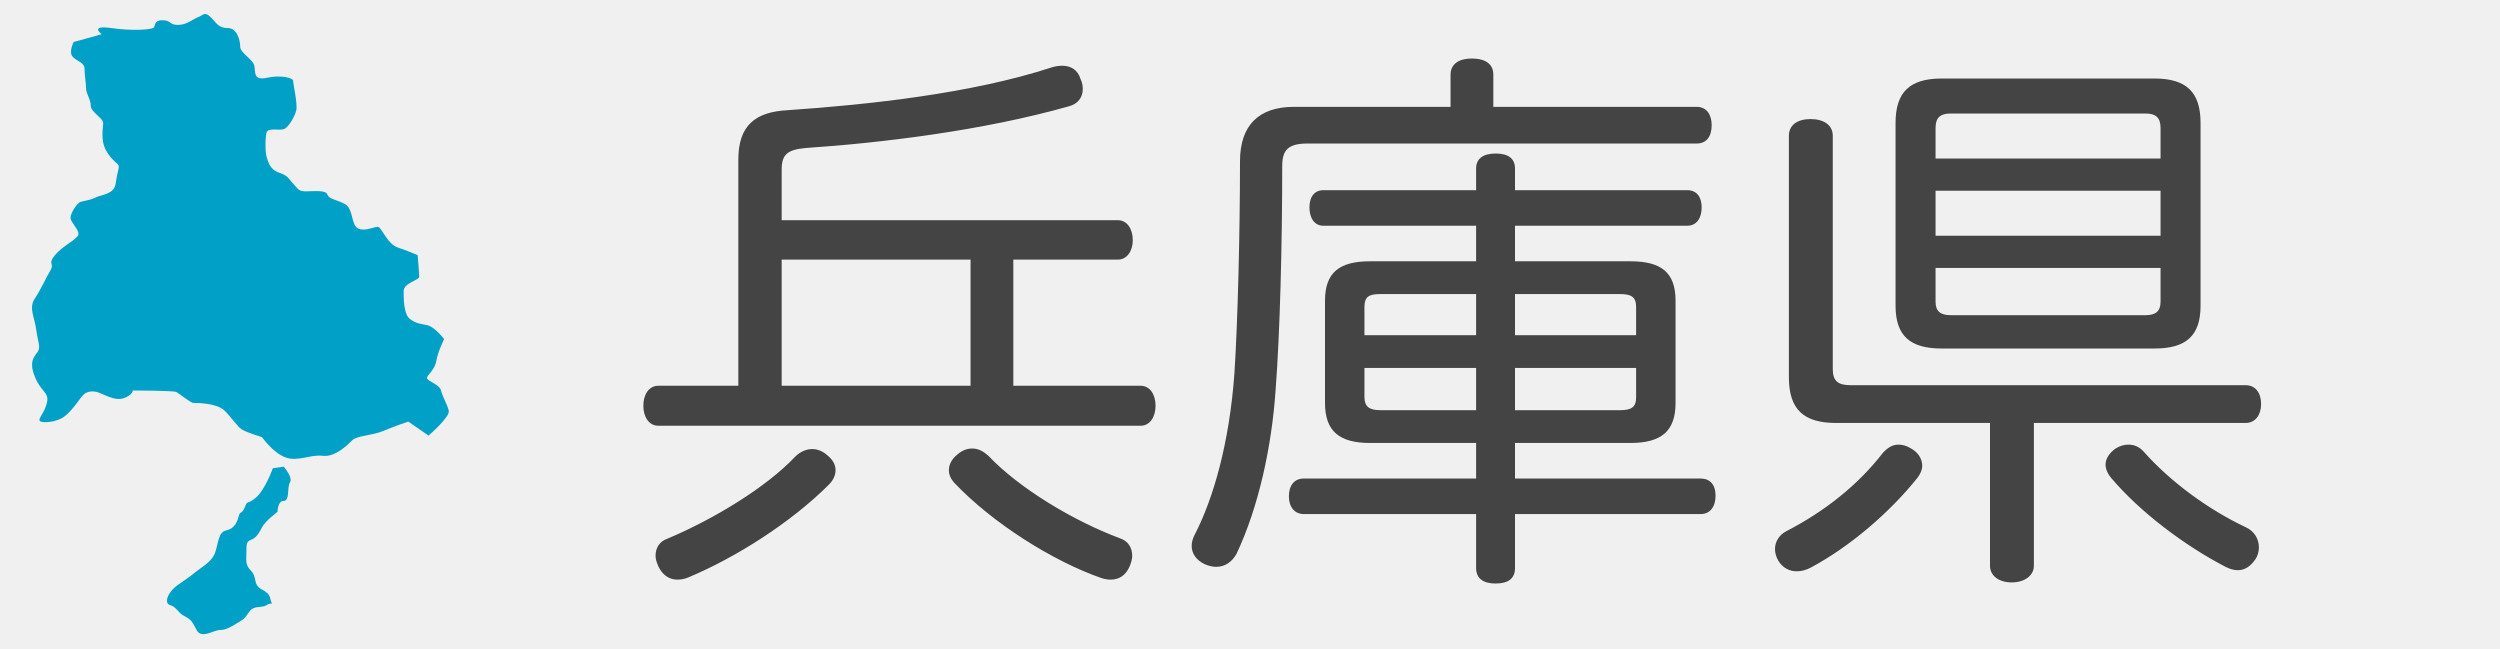
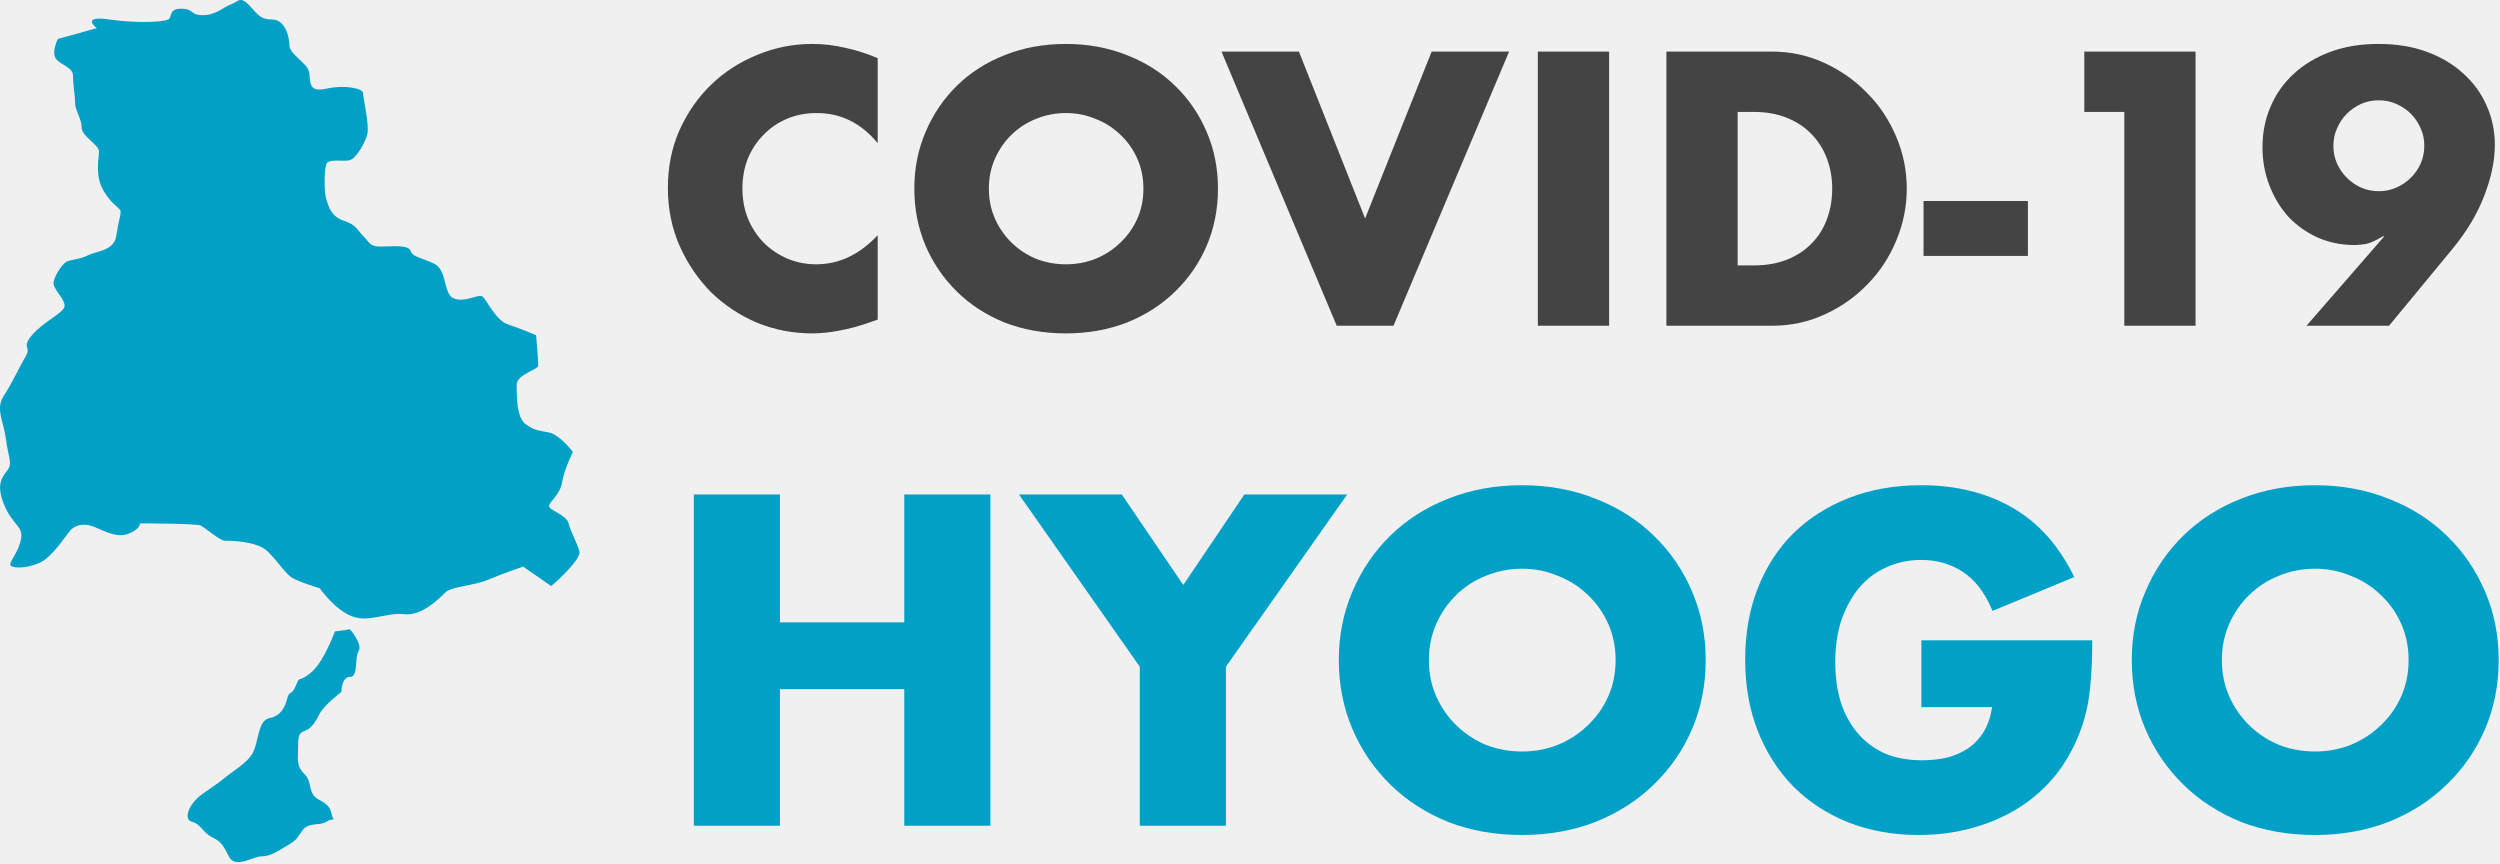
- <svg xmlns="http://www.w3.org/2000/svg" width="108" height="28" viewBox="0 0 108 28" fill="none">
-   <path fill-rule="evenodd" clip-rule="evenodd" d="M3.181 1.815L4.392 1.479C4.392 1.479 3.853 1.076 4.795 1.211C5.736 1.345 6.476 1.278 6.611 1.211C6.745 1.143 6.611 0.875 7.014 0.875C7.418 0.875 7.283 1.076 7.687 1.076C8.09 1.076 8.359 0.808 8.561 0.74C8.763 0.673 8.83 0.472 9.099 0.74C9.368 1.009 9.435 1.211 9.839 1.211C10.243 1.211 10.377 1.748 10.377 2.017C10.377 2.286 10.915 2.555 10.982 2.823C11.05 3.092 10.915 3.495 11.521 3.361C12.126 3.227 12.664 3.361 12.664 3.495C12.664 3.63 12.865 4.503 12.798 4.772C12.73 5.041 12.462 5.511 12.26 5.578C12.058 5.646 11.588 5.511 11.52 5.713C11.453 5.914 11.453 6.586 11.52 6.788C11.588 6.99 11.654 7.326 12.058 7.46C12.462 7.594 12.462 7.729 12.663 7.93C12.865 8.132 12.865 8.266 13.201 8.266C13.537 8.266 14.075 8.199 14.142 8.401C14.21 8.602 14.479 8.602 14.882 8.804C15.286 9.006 15.151 9.745 15.487 9.879C15.823 10.014 16.227 9.745 16.361 9.812C16.496 9.879 16.765 10.551 17.168 10.686C17.572 10.82 18.043 11.022 18.043 11.022C18.043 11.022 18.11 11.828 18.11 11.962C18.11 12.097 17.438 12.231 17.438 12.567C17.438 12.903 17.438 13.575 17.706 13.777C17.975 13.978 18.11 13.978 18.446 14.045C18.782 14.113 19.186 14.65 19.186 14.65C19.186 14.65 18.917 15.188 18.849 15.59C18.782 15.994 18.446 16.195 18.446 16.33C18.446 16.465 18.984 16.598 19.051 16.867C19.118 17.136 19.319 17.472 19.387 17.741C19.454 18.01 18.513 18.817 18.513 18.817L17.638 18.212C17.638 18.212 17.033 18.414 16.562 18.615C16.092 18.817 15.419 18.817 15.217 19.019C15.015 19.221 14.477 19.758 13.94 19.691C13.402 19.623 12.864 19.959 12.326 19.758C11.788 19.556 11.318 18.884 11.318 18.884C11.318 18.884 10.645 18.683 10.443 18.549C10.242 18.414 10.04 18.078 9.704 17.742C9.367 17.406 8.493 17.406 8.359 17.406C8.224 17.406 7.754 17.003 7.619 16.936C7.485 16.869 5.736 16.869 5.736 16.869C5.736 16.869 5.736 17.07 5.333 17.204C4.929 17.339 4.458 17.003 4.19 16.936C3.921 16.869 3.719 16.936 3.585 17.07C3.45 17.204 3.047 17.877 2.644 18.078C2.24 18.28 1.702 18.28 1.702 18.146C1.702 18.011 1.971 17.742 2.039 17.339C2.106 16.936 1.77 16.936 1.501 16.264C1.232 15.592 1.501 15.39 1.635 15.188C1.769 14.987 1.635 14.785 1.567 14.248C1.5 13.71 1.231 13.307 1.5 12.904C1.769 12.501 1.971 12.03 2.172 11.694C2.374 11.358 2.038 11.426 2.374 11.022C2.71 10.619 3.315 10.35 3.383 10.149C3.45 9.947 3.047 9.611 3.047 9.409C3.047 9.207 3.315 8.804 3.45 8.737C3.585 8.67 3.854 8.67 4.123 8.535C4.392 8.401 4.93 8.401 4.997 7.931C5.064 7.46 5.131 7.326 5.131 7.191C5.131 7.057 4.863 6.99 4.593 6.519C4.325 6.049 4.459 5.511 4.459 5.31C4.459 5.108 3.921 4.839 3.921 4.57C3.921 4.302 3.719 4.033 3.719 3.831C3.719 3.629 3.652 3.226 3.652 2.957C3.652 2.689 3.248 2.621 3.114 2.419C2.979 2.218 3.181 1.815 3.181 1.815Z" fill="#01A0C7" />
-   <path fill-rule="evenodd" clip-rule="evenodd" d="M7.686 25.267C8.157 24.931 8.09 24.999 8.426 24.73C8.762 24.461 9.165 24.259 9.3 23.856C9.434 23.453 9.434 22.982 9.77 22.915C10.107 22.848 10.241 22.579 10.309 22.311C10.376 22.042 10.443 22.243 10.578 21.907C10.712 21.571 10.645 21.84 11.048 21.504C11.452 21.168 11.788 20.227 11.788 20.227L12.259 20.16C12.259 20.16 12.662 20.63 12.528 20.832C12.393 21.034 12.528 21.638 12.259 21.638C11.99 21.638 11.99 22.109 11.99 22.109C11.99 22.109 11.452 22.512 11.318 22.781C11.183 23.049 11.049 23.251 10.847 23.318C10.645 23.386 10.645 23.52 10.645 23.856C10.645 24.192 10.578 24.394 10.847 24.662C11.116 24.931 10.915 25.267 11.318 25.469C11.721 25.67 11.654 25.872 11.721 26.006C11.742 26.047 11.75 26.063 11.746 26.07C11.735 26.084 11.66 26.047 11.52 26.141C11.318 26.275 10.982 26.141 10.78 26.41C10.578 26.678 10.646 26.678 10.309 26.88C9.973 27.082 9.771 27.216 9.502 27.216C9.233 27.216 8.695 27.619 8.494 27.216C8.292 26.813 8.225 26.746 7.956 26.611C7.687 26.477 7.619 26.208 7.351 26.141C7.081 26.074 7.216 25.603 7.686 25.267Z" fill="#01A0C7" />
-   <path d="M43.776 16.664V11.216H48.288C48.696 11.216 48.936 10.832 48.936 10.376C48.936 9.896 48.696 9.512 48.288 9.512H33.768V7.328C33.768 6.656 34.032 6.464 34.824 6.392C38.04 6.176 42.456 5.648 46.176 4.592C46.56 4.496 46.776 4.208 46.776 3.848C46.776 3.704 46.752 3.56 46.68 3.416C46.56 3.008 46.248 2.84 45.888 2.84C45.744 2.84 45.576 2.864 45.432 2.912C41.976 4.04 37.536 4.52 34.032 4.76C32.616 4.832 31.896 5.432 31.896 6.896V16.664H28.44C28.032 16.664 27.792 17.048 27.792 17.528C27.792 18.008 28.032 18.392 28.44 18.392H49.272C49.68 18.392 49.92 18.008 49.92 17.528C49.92 17.048 49.68 16.664 49.272 16.664H43.776ZM41.928 11.216V16.664H33.768V11.216H41.928ZM35.736 19.664C35.544 19.496 35.328 19.4 35.088 19.4C34.848 19.4 34.584 19.496 34.344 19.736C33.096 21.056 30.84 22.424 28.848 23.264C28.488 23.384 28.32 23.672 28.32 24.008C28.32 24.152 28.368 24.296 28.44 24.464C28.608 24.824 28.896 25.04 29.256 25.04C29.4 25.04 29.568 25.016 29.736 24.944C31.8 24.08 34.176 22.568 35.808 20.936C36 20.744 36.096 20.528 36.096 20.312C36.096 20.072 35.976 19.856 35.736 19.664ZM41.352 19.64C41.112 19.832 40.992 20.072 40.992 20.312C40.992 20.504 41.064 20.672 41.208 20.84C42.888 22.616 45.504 24.248 47.568 24.968C47.712 25.016 47.856 25.04 47.976 25.04C48.36 25.04 48.624 24.848 48.792 24.488C48.864 24.32 48.912 24.152 48.912 24.008C48.912 23.672 48.744 23.384 48.408 23.264C46.344 22.496 44.016 21.08 42.696 19.688C42.48 19.496 42.264 19.376 42 19.376C41.784 19.376 41.568 19.448 41.352 19.64ZM65.448 22.208H73.464C73.872 22.208 74.112 21.896 74.112 21.416C74.112 20.936 73.872 20.672 73.464 20.672H65.448V19.136H70.44C71.76 19.136 72.384 18.632 72.384 17.408V12.992C72.384 11.768 71.76 11.288 70.44 11.288H65.448V9.752H72.888C73.296 9.752 73.512 9.416 73.512 8.96C73.512 8.504 73.296 8.216 72.888 8.216H65.448V7.28C65.448 6.848 65.16 6.632 64.608 6.632C64.08 6.632 63.768 6.848 63.768 7.28V8.216H57.168C56.784 8.216 56.568 8.504 56.568 8.96C56.568 9.416 56.784 9.752 57.168 9.752H63.768V11.288H59.184C57.864 11.288 57.24 11.768 57.24 12.992V17.408C57.24 18.632 57.864 19.136 59.184 19.136H63.768V20.672H56.328C55.92 20.672 55.68 20.96 55.68 21.44C55.68 21.896 55.92 22.208 56.328 22.208H63.768V24.536C63.768 24.992 64.08 25.208 64.608 25.208C65.16 25.208 65.448 24.992 65.448 24.536V22.208ZM65.448 17.72V15.896H70.68V17.168C70.68 17.6 70.464 17.72 69.984 17.72H65.448ZM65.448 14.48V12.704H69.984C70.464 12.704 70.68 12.824 70.68 13.256V14.48H65.448ZM63.768 12.704V14.48H58.944V13.256C58.944 12.824 59.136 12.704 59.616 12.704H63.768ZM63.768 15.896V17.72H59.64C59.16 17.72 58.944 17.576 58.944 17.144V15.896H63.768ZM64.512 4.616V3.224C64.512 2.768 64.176 2.528 63.576 2.528C63.024 2.528 62.664 2.768 62.664 3.224V4.616H55.896C54.384 4.616 53.568 5.408 53.568 6.968C53.568 10.04 53.472 13.88 53.328 16.112C53.112 19.136 52.416 21.536 51.624 23.072C51.528 23.24 51.48 23.432 51.48 23.576C51.48 23.936 51.696 24.2 52.032 24.368C52.2 24.44 52.368 24.488 52.536 24.488C52.92 24.488 53.232 24.272 53.424 23.912C54.384 21.872 54.936 19.28 55.104 16.88C55.296 14.384 55.392 10.52 55.392 7.184C55.392 6.488 55.632 6.2 56.496 6.2H73.296C73.728 6.2 73.944 5.888 73.944 5.408C73.944 4.952 73.728 4.616 73.296 4.616H64.512ZM85.968 18.272V24.44C85.968 24.872 86.352 25.16 86.904 25.16C87.456 25.16 87.864 24.872 87.864 24.44V18.272H97.008C97.44 18.272 97.68 17.912 97.68 17.456C97.68 16.976 97.44 16.64 97.008 16.64H79.944C79.416 16.64 79.176 16.472 79.176 15.944V5.864C79.176 5.408 78.792 5.144 78.216 5.144C77.64 5.144 77.28 5.408 77.28 5.864V16.304C77.28 17.72 77.952 18.272 79.32 18.272H85.968ZM83.88 3.392C82.512 3.392 81.888 3.968 81.888 5.312V13.208C81.888 14.504 82.512 15.056 83.88 15.056H93.072C94.44 15.056 95.064 14.504 95.064 13.208V5.312C95.064 3.968 94.44 3.392 93.072 3.392H83.88ZM93.336 6.848H83.616V5.528C83.616 5.072 83.832 4.904 84.264 4.904H92.688C93.12 4.904 93.336 5.072 93.336 5.528V6.848ZM93.336 10.184H83.616V8.24H93.336V10.184ZM93.336 11.576V13.04C93.336 13.448 93.12 13.616 92.688 13.616H84.264C83.832 13.616 83.616 13.448 83.616 13.04V11.576H93.336ZM82.56 19.376C82.368 19.256 82.2 19.208 82.008 19.208C81.768 19.208 81.552 19.328 81.336 19.568C80.28 20.936 78.84 22.088 77.16 22.952C76.848 23.12 76.68 23.408 76.68 23.72C76.68 23.888 76.728 24.056 76.824 24.224C77.016 24.536 77.304 24.68 77.616 24.68C77.808 24.68 78.024 24.632 78.24 24.512C79.896 23.624 81.624 22.16 82.848 20.624C82.968 20.456 83.04 20.288 83.04 20.12C83.04 19.832 82.872 19.544 82.56 19.376ZM92.616 19.52C92.424 19.304 92.208 19.208 91.944 19.208C91.776 19.208 91.584 19.256 91.392 19.376C91.128 19.568 90.96 19.808 90.96 20.072C90.96 20.264 91.056 20.48 91.224 20.672C92.448 22.112 94.344 23.552 96.144 24.488C96.336 24.584 96.504 24.632 96.672 24.632C96.984 24.632 97.224 24.464 97.44 24.152C97.536 24.008 97.584 23.816 97.584 23.648C97.584 23.288 97.392 22.952 97.032 22.784C95.4 22.016 93.768 20.816 92.616 19.52Z" fill="#444444" />
+ <svg xmlns="http://www.w3.org/2000/svg" width="330" height="114" viewBox="0 0 330 114" fill="none">
+   <g clip-path="url(#clip0)">
+     <path fill-rule="evenodd" clip-rule="evenodd" d="M7.638 5.143L12.78 3.716C12.78 3.716 10.495 2.002 14.495 2.575C18.493 3.145 21.636 2.861 22.207 2.575C22.778 2.288 22.207 1.147 23.922 1.147C25.636 1.147 25.063 2.004 26.778 2.004C28.493 2.004 29.634 0.863 30.492 0.577C31.349 0.291 31.633 -0.564 32.777 0.577C33.919 1.718 34.205 2.575 35.92 2.575C37.635 2.575 38.206 4.859 38.206 6C38.206 7.141 40.491 8.284 40.778 9.425C41.064 10.566 40.491 12.279 43.063 11.709C45.633 11.138 47.919 11.709 47.919 12.279C47.919 12.85 48.776 16.561 48.489 17.702C48.203 18.843 47.061 20.843 46.204 21.127C45.347 21.413 43.348 20.841 43.061 21.698C42.775 22.554 42.775 25.409 43.061 26.266C43.348 27.123 43.632 28.55 45.347 29.12C47.061 29.691 47.061 30.261 47.916 31.118C48.774 31.975 48.774 32.545 50.202 32.545C51.63 32.545 53.916 32.259 54.2 33.116C54.487 33.973 55.628 33.973 57.343 34.829C59.058 35.686 58.485 38.825 59.913 39.398C61.341 39.968 63.056 38.827 63.627 39.111C64.197 39.398 65.341 42.252 67.054 42.823C68.769 43.393 70.767 44.25 70.767 44.25C70.767 44.25 71.054 47.675 71.054 48.245C71.054 48.816 68.198 49.386 68.198 50.814C68.198 52.241 68.198 55.096 69.339 55.952C70.481 56.809 71.054 56.809 72.48 57.093C73.908 57.38 75.623 59.661 75.623 59.661C75.623 59.661 74.481 61.946 74.195 63.657C73.908 65.371 72.48 66.225 72.48 66.798C72.48 67.371 74.766 67.939 75.05 69.082C75.336 70.223 76.192 71.65 76.478 72.793C76.765 73.934 72.764 77.362 72.764 77.362L69.051 74.793C69.051 74.793 66.481 75.65 64.48 76.507C62.48 77.364 59.624 77.364 58.767 78.221C57.909 79.077 55.624 81.361 53.34 81.075C51.055 80.789 48.769 82.216 46.486 81.361C44.2 80.505 42.202 77.65 42.202 77.65C42.202 77.65 39.345 76.793 38.488 76.223C37.63 75.652 36.773 74.225 35.345 72.798C33.917 71.37 30.203 71.37 29.632 71.37C29.061 71.37 27.062 69.657 26.491 69.373C25.921 69.086 18.493 69.086 18.493 69.086C18.493 69.086 18.493 69.943 16.778 70.514C15.064 71.084 13.065 69.657 11.923 69.373C10.781 69.086 9.924 69.373 9.353 69.943C8.782 70.514 7.068 73.368 5.355 74.225C3.643 75.082 1.357 75.082 1.357 74.511C1.357 73.941 2.499 72.798 2.785 71.086C3.072 69.373 1.643 69.373 0.5 66.518C-0.642 63.664 0.5 62.807 1.07 61.95C1.641 61.093 1.07 60.236 0.784 57.954C0.497 55.67 -0.644 53.959 0.497 52.245C1.639 50.532 2.496 48.534 3.354 47.107C4.211 45.679 2.783 45.966 4.211 44.252C5.639 42.538 8.209 41.398 8.496 40.541C8.782 39.684 7.068 38.257 7.068 37.4C7.068 36.543 8.209 34.832 8.782 34.545C9.353 34.259 10.497 34.259 11.639 33.688C12.78 33.118 15.066 33.118 15.352 31.12C15.639 29.122 15.923 28.552 15.923 27.979C15.923 27.409 14.781 27.123 13.638 25.125C12.496 23.127 13.067 20.843 13.067 19.986C13.067 19.129 10.781 17.988 10.781 16.845C10.781 15.704 9.924 14.561 9.924 13.704C9.924 12.848 9.637 11.136 9.637 9.993C9.637 8.852 7.923 8.566 7.352 7.709C6.781 6.854 7.638 5.143 7.638 5.143Z" fill="#01A0C7" />
+     <path fill-rule="evenodd" clip-rule="evenodd" d="M26.776 104.764C28.775 103.337 28.49 103.623 29.916 102.48C31.345 101.339 33.059 100.482 33.63 98.769C34.201 97.055 34.201 95.057 35.629 94.773C37.057 94.487 37.628 93.346 37.915 92.205C38.201 91.064 38.486 91.919 39.059 90.491C39.629 89.064 39.345 90.205 41.058 88.778C42.772 87.35 44.2 83.355 44.2 83.355L46.2 83.069C46.2 83.069 47.914 85.066 47.341 85.923C46.77 86.78 47.341 89.348 46.2 89.348C45.058 89.348 45.058 91.346 45.058 91.346C45.058 91.346 42.772 93.06 42.202 94.201C41.631 95.341 41.06 96.198 40.203 96.485C39.345 96.771 39.345 97.341 39.345 98.769C39.345 100.196 39.059 101.053 40.203 102.194C41.346 103.335 40.489 104.762 42.202 105.619C43.916 106.476 43.63 107.332 43.916 107.903C44.004 108.077 44.04 108.145 44.02 108.172C43.974 108.231 43.654 108.077 43.061 108.476C42.204 109.046 40.776 108.476 39.918 109.616C39.061 110.757 39.347 110.757 37.919 111.614C36.491 112.471 35.634 113.041 34.49 113.041C33.348 113.041 31.062 114.755 30.205 113.041C29.348 111.328 29.063 111.044 27.92 110.473C26.778 109.903 26.491 108.76 25.35 108.476C24.204 108.189 24.777 106.191 26.776 104.764Z" fill="#01A0C7" />
+   </g>
+   <path d="M115.856 18.904C113.68 16.248 110.992 14.92 107.792 14.92C106.384 14.92 105.072 15.176 103.856 15.688C102.672 16.2 101.648 16.904 100.784 17.8C99.92 18.664 99.232 19.704 98.72 20.92C98.24 22.136 98 23.448 98 24.856C98 26.296 98.24 27.624 98.72 28.84C99.232 30.056 99.92 31.112 100.784 32.008C101.68 32.904 102.72 33.608 103.904 34.12C105.088 34.632 106.368 34.888 107.744 34.888C110.752 34.888 113.456 33.608 115.856 31.048V42.184L114.896 42.52C113.456 43.032 112.112 43.4 110.864 43.624C109.616 43.88 108.384 44.008 107.168 44.008C104.672 44.008 102.272 43.544 99.968 42.616C97.696 41.656 95.68 40.328 93.92 38.632C92.192 36.904 90.8 34.872 89.744 32.536C88.688 30.168 88.16 27.592 88.16 24.808C88.16 22.024 88.672 19.48 89.696 17.176C90.752 14.84 92.144 12.84 93.872 11.176C95.632 9.48 97.664 8.168 99.968 7.24C102.272 6.28 104.688 5.8 107.216 5.8C108.656 5.8 110.064 5.96 111.44 6.28C112.848 6.568 114.32 7.032 115.856 7.672V18.904ZM130.531 24.904C130.531 26.344 130.803 27.672 131.347 28.888C131.891 30.104 132.627 31.16 133.555 32.056C134.483 32.952 135.555 33.656 136.771 34.168C138.019 34.648 139.331 34.888 140.707 34.888C142.083 34.888 143.379 34.648 144.595 34.168C145.843 33.656 146.931 32.952 147.859 32.056C148.819 31.16 149.571 30.104 150.115 28.888C150.659 27.672 150.931 26.344 150.931 24.904C150.931 23.464 150.659 22.136 150.115 20.92C149.571 19.704 148.819 18.648 147.859 17.752C146.931 16.856 145.843 16.168 144.595 15.688C143.379 15.176 142.083 14.92 140.707 14.92C139.331 14.92 138.019 15.176 136.771 15.688C135.555 16.168 134.483 16.856 133.555 17.752C132.627 18.648 131.891 19.704 131.347 20.92C130.803 22.136 130.531 23.464 130.531 24.904ZM120.691 24.904C120.691 22.216 121.187 19.72 122.179 17.416C123.171 15.08 124.547 13.048 126.307 11.32C128.067 9.592 130.163 8.248 132.595 7.288C135.059 6.296 137.763 5.8 140.707 5.8C143.619 5.8 146.307 6.296 148.771 7.288C151.235 8.248 153.347 9.592 155.107 11.32C156.899 13.048 158.291 15.08 159.283 17.416C160.275 19.72 160.771 22.216 160.771 24.904C160.771 27.592 160.275 30.104 159.283 32.44C158.291 34.744 156.899 36.76 155.107 38.488C153.347 40.216 151.235 41.576 148.771 42.568C146.307 43.528 143.619 44.008 140.707 44.008C137.763 44.008 135.059 43.528 132.595 42.568C130.163 41.576 128.067 40.216 126.307 38.488C124.547 36.76 123.171 34.744 122.179 32.44C121.187 30.104 120.691 27.592 120.691 24.904ZM171.458 6.808L180.194 28.84L188.978 6.808H199.202L183.938 43H176.45L161.234 6.808H171.458ZM212.403 6.808V43H202.995V6.808H212.403ZM229.372 35.032H231.532C233.164 35.032 234.62 34.776 235.9 34.264C237.18 33.752 238.252 33.048 239.116 32.152C240.012 31.256 240.684 30.2 241.132 28.984C241.612 27.736 241.852 26.376 241.852 24.904C241.852 23.464 241.612 22.12 241.132 20.872C240.652 19.624 239.964 18.552 239.068 17.656C238.204 16.76 237.132 16.056 235.852 15.544C234.572 15.032 233.132 14.776 231.532 14.776H229.372V35.032ZM219.964 6.808H233.884C236.348 6.808 238.652 7.304 240.796 8.296C242.972 9.288 244.86 10.616 246.46 12.28C248.092 13.912 249.372 15.832 250.3 18.04C251.228 20.216 251.692 22.504 251.692 24.904C251.692 27.272 251.228 29.56 250.3 31.768C249.404 33.944 248.14 35.864 246.508 37.528C244.908 39.192 243.02 40.52 240.844 41.512C238.7 42.504 236.38 43 233.884 43H219.964V6.808ZM253.906 26.536H267.682V33.784H253.906V26.536ZM280.408 14.776H275.128V6.808H289.816V43H280.408V14.776ZM304.456 43L314.728 31.192H314.536C313.64 31.736 312.904 32.072 312.328 32.2C311.752 32.296 311.24 32.344 310.792 32.344C309.032 32.344 307.4 32.008 305.896 31.336C304.424 30.664 303.144 29.752 302.056 28.6C301 27.416 300.168 26.04 299.56 24.472C298.952 22.904 298.648 21.224 298.648 19.432C298.648 17.512 299 15.736 299.704 14.104C300.408 12.44 301.416 11 302.728 9.784C304.072 8.536 305.688 7.56 307.576 6.856C309.464 6.152 311.592 5.8 313.96 5.8C316.36 5.8 318.504 6.152 320.392 6.856C322.28 7.56 323.88 8.52 325.192 9.736C326.536 10.952 327.56 12.376 328.264 14.008C328.968 15.608 329.32 17.32 329.32 19.144C329.32 21.192 328.856 23.416 327.928 25.816C327.032 28.184 325.64 30.52 323.752 32.824L315.352 43H304.456ZM320.008 19.24C320.008 18.408 319.848 17.64 319.528 16.936C319.208 16.2 318.776 15.56 318.232 15.016C317.688 14.472 317.048 14.04 316.312 13.72C315.608 13.4 314.84 13.24 314.008 13.24C313.176 13.24 312.392 13.4 311.656 13.72C310.952 14.04 310.328 14.472 309.784 15.016C309.24 15.56 308.808 16.2 308.488 16.936C308.168 17.64 308.008 18.408 308.008 19.24C308.008 20.072 308.168 20.856 308.488 21.592C308.808 22.296 309.24 22.92 309.784 23.464C310.328 24.008 310.952 24.44 311.656 24.76C312.392 25.08 313.176 25.24 314.008 25.24C314.84 25.24 315.608 25.08 316.312 24.76C317.048 24.44 317.688 24.008 318.232 23.464C318.776 22.92 319.208 22.296 319.528 21.592C319.848 20.856 320.008 20.072 320.008 19.24Z" fill="#444444" />
+   <path d="M102.95 82.146H119.364V65.268H130.732V109H119.364V90.962H102.95V109H91.582V65.268H102.95V82.146ZM150.452 88.004L134.502 65.268H148.074L156.194 77.216L164.256 65.268H177.828L161.82 88.004V109H150.452V88.004ZM188.613 87.134C188.613 88.874 188.942 90.479 189.599 91.948C190.257 93.417 191.146 94.693 192.267 95.776C193.389 96.859 194.684 97.709 196.153 98.328C197.661 98.908 199.247 99.198 200.909 99.198C202.572 99.198 204.138 98.908 205.607 98.328C207.115 97.709 208.43 96.859 209.551 95.776C210.711 94.693 211.62 93.417 212.277 91.948C212.935 90.479 213.263 88.874 213.263 87.134C213.263 85.394 212.935 83.789 212.277 82.32C211.62 80.851 210.711 79.575 209.551 78.492C208.43 77.409 207.115 76.578 205.607 75.998C204.138 75.379 202.572 75.07 200.909 75.07C199.247 75.07 197.661 75.379 196.153 75.998C194.684 76.578 193.389 77.409 192.267 78.492C191.146 79.575 190.257 80.851 189.599 82.32C188.942 83.789 188.613 85.394 188.613 87.134ZM176.723 87.134C176.723 83.886 177.323 80.87 178.521 78.086C179.72 75.263 181.383 72.808 183.509 70.72C185.636 68.632 188.169 67.008 191.107 65.848C194.085 64.649 197.352 64.05 200.909 64.05C204.428 64.05 207.676 64.649 210.653 65.848C213.631 67.008 216.183 68.632 218.309 70.72C220.475 72.808 222.157 75.263 223.355 78.086C224.554 80.87 225.153 83.886 225.153 87.134C225.153 90.382 224.554 93.417 223.355 96.24C222.157 99.024 220.475 101.46 218.309 103.548C216.183 105.636 213.631 107.279 210.653 108.478C207.676 109.638 204.428 110.218 200.909 110.218C197.352 110.218 194.085 109.638 191.107 108.478C188.169 107.279 185.636 105.636 183.509 103.548C181.383 101.46 179.72 99.024 178.521 96.24C177.323 93.417 176.723 90.382 176.723 87.134ZM253.62 84.524H276.182C276.182 86.844 276.085 88.951 275.892 90.846C275.699 92.741 275.312 94.5 274.732 96.124C273.92 98.405 272.818 100.435 271.426 102.214C270.034 103.954 268.391 105.423 266.496 106.622C264.64 107.782 262.591 108.671 260.348 109.29C258.105 109.909 255.747 110.218 253.272 110.218C249.869 110.218 246.757 109.657 243.934 108.536C241.15 107.415 238.753 105.849 236.742 103.838C234.731 101.789 233.165 99.353 232.044 96.53C230.923 93.669 230.362 90.517 230.362 87.076C230.362 83.673 230.903 80.561 231.986 77.738C233.107 74.877 234.673 72.441 236.684 70.43C238.733 68.419 241.189 66.853 244.05 65.732C246.911 64.611 250.101 64.05 253.62 64.05C258.183 64.05 262.185 65.036 265.626 67.008C269.067 68.98 271.793 72.035 273.804 76.172L263.016 80.638C262.011 78.241 260.696 76.52 259.072 75.476C257.487 74.432 255.669 73.91 253.62 73.91C251.919 73.91 250.372 74.239 248.98 74.896C247.588 75.515 246.389 76.423 245.384 77.622C244.417 78.782 243.644 80.193 243.064 81.856C242.523 83.519 242.252 85.375 242.252 87.424C242.252 89.28 242.484 91.001 242.948 92.586C243.451 94.171 244.185 95.544 245.152 96.704C246.119 97.864 247.317 98.773 248.748 99.43C250.179 100.049 251.841 100.358 253.736 100.358C254.857 100.358 255.94 100.242 256.984 100.01C258.028 99.739 258.956 99.333 259.768 98.792C260.619 98.212 261.315 97.477 261.856 96.588C262.397 95.699 262.765 94.616 262.958 93.34H253.62V84.524ZM293.285 87.134C293.285 88.874 293.614 90.479 294.271 91.948C294.928 93.417 295.818 94.693 296.939 95.776C298.06 96.859 299.356 97.709 300.825 98.328C302.333 98.908 303.918 99.198 305.581 99.198C307.244 99.198 308.81 98.908 310.279 98.328C311.787 97.709 313.102 96.859 314.223 95.776C315.383 94.693 316.292 93.417 316.949 91.948C317.606 90.479 317.935 88.874 317.935 87.134C317.935 85.394 317.606 83.789 316.949 82.32C316.292 80.851 315.383 79.575 314.223 78.492C313.102 77.409 311.787 76.578 310.279 75.998C308.81 75.379 307.244 75.07 305.581 75.07C303.918 75.07 302.333 75.379 300.825 75.998C299.356 76.578 298.06 77.409 296.939 78.492C295.818 79.575 294.928 80.851 294.271 82.32C293.614 83.789 293.285 85.394 293.285 87.134ZM281.395 87.134C281.395 83.886 281.994 80.87 283.193 78.086C284.392 75.263 286.054 72.808 288.181 70.72C290.308 68.632 292.84 67.008 295.779 65.848C298.756 64.649 302.024 64.05 305.581 64.05C309.1 64.05 312.348 64.649 315.325 65.848C318.302 67.008 320.854 68.632 322.981 70.72C325.146 72.808 326.828 75.263 328.027 78.086C329.226 80.87 329.825 83.886 329.825 87.134C329.825 90.382 329.226 93.417 328.027 96.24C326.828 99.024 325.146 101.46 322.981 103.548C320.854 105.636 318.302 107.279 315.325 108.478C312.348 109.638 309.1 110.218 305.581 110.218C302.024 110.218 298.756 109.638 295.779 108.478C292.84 107.279 290.308 105.636 288.181 103.548C286.054 101.46 284.392 99.024 283.193 96.24C281.994 93.417 281.395 90.382 281.395 87.134Z" fill="#01A0C7" />
+   <defs>
+     <clipPath id="clip0">
+       <path d="M0 0H76.76V114H0V0Z" fill="white" />
+     </clipPath>
+   </defs>
</svg>
